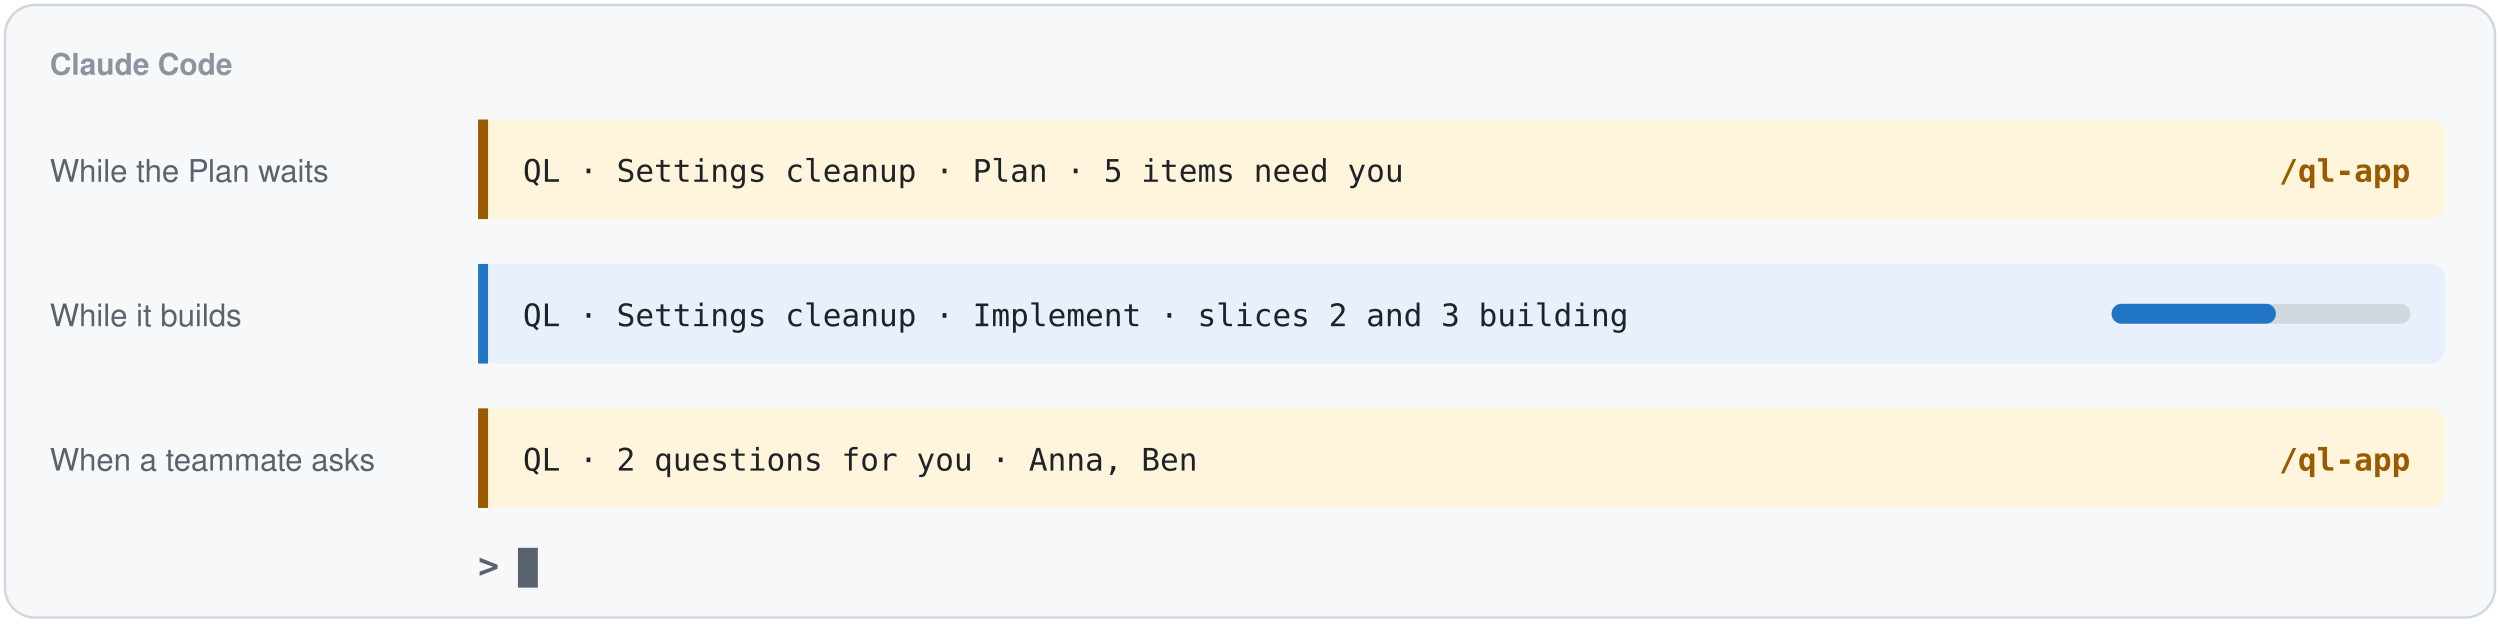
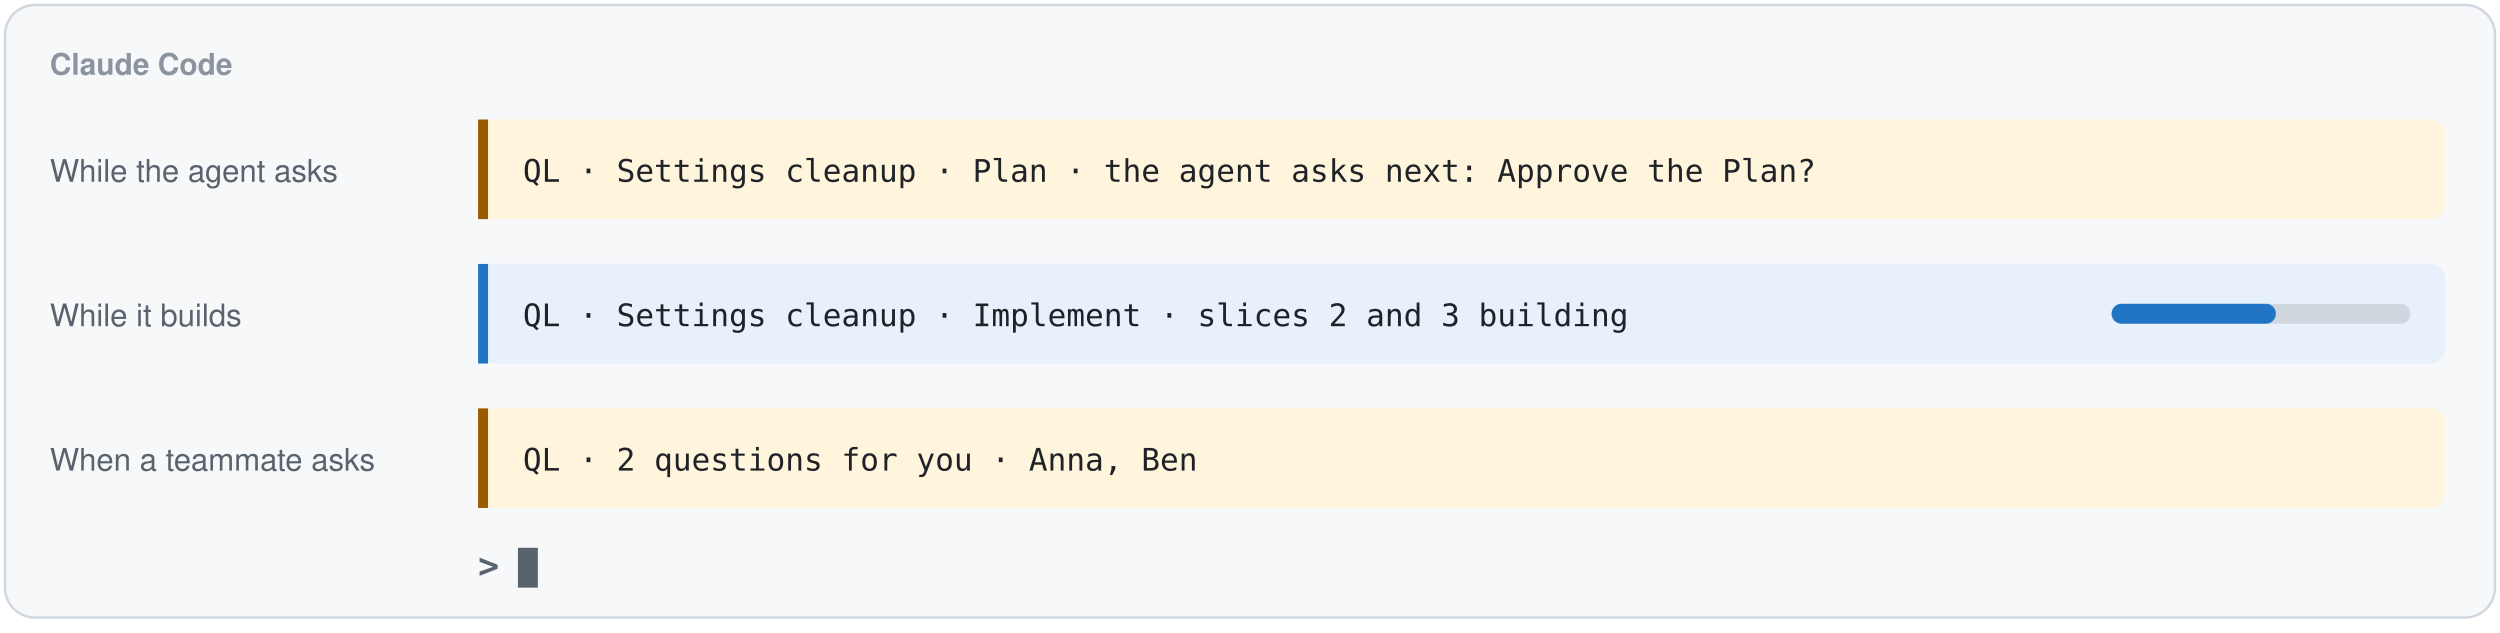
- <svg xmlns="http://www.w3.org/2000/svg" width="1004" height="254" viewBox="-2 -2 1004 254" role="img" aria-label="The band above the Claude Code prompt: the Plan needs you, how the build runs, or teammates’ questions for you">
+ <svg xmlns="http://www.w3.org/2000/svg" width="1004" height="254" viewBox="-2 -2 1004 254" role="img" aria-label="The band above the Claude Code prompt: the question the agent asks next, how the build runs, or teammates’ questions for you">
  <rect x="0" y="0" width="1000" height="246" rx="12" fill="#f6f8fa" stroke="#d0d7de" stroke-width="1" />
  <text x="18" y="28" font-family="-apple-system, BlinkMacSystemFont, 'Segoe UI', 'Helvetica Neue', Helvetica, Arial, sans-serif" font-size="12" font-weight="600" fill="#8c959f" text-anchor="start">Claude Code</text>
-   <text x="18" y="71" font-family="-apple-system, BlinkMacSystemFont, 'Segoe UI', 'Helvetica Neue', Helvetica, Arial, sans-serif" font-size="12.5" font-weight="500" fill="#59636e" text-anchor="start">While the Plan waits</text>
+   <text x="18" y="71" font-family="-apple-system, BlinkMacSystemFont, 'Segoe UI', 'Helvetica Neue', Helvetica, Arial, sans-serif" font-size="12.5" font-weight="500" fill="#59636e" text-anchor="start">While the agent asks</text>
  <rect x="190" y="46" width="790" height="40" rx="6" fill="#fff4dc" />
  <rect x="190" y="46" width="4" height="40" fill="#9a5b00" />
-   <text x="208" y="71" font-family="ui-monospace, SFMono-Regular, Menlo, Consolas, monospace" font-size="12.5" font-weight="500" fill="#1f2328" text-anchor="start">QL · Settings cleanup · Plan · 5 items need you</text>
-   <text x="966" y="71" font-family="ui-monospace, SFMono-Regular, Menlo, Consolas, monospace" font-size="12.5" font-weight="600" fill="#9a5b00" text-anchor="end">/ql-app</text>
+   <text x="208" y="71" font-family="ui-monospace, SFMono-Regular, Menlo, Consolas, monospace" font-size="12.5" font-weight="500" fill="#1f2328" text-anchor="start">QL · Settings cleanup · Plan · the agent asks next: Approve the Plan?</text>
  <text x="18" y="129" font-family="-apple-system, BlinkMacSystemFont, 'Segoe UI', 'Helvetica Neue', Helvetica, Arial, sans-serif" font-size="12.5" font-weight="500" fill="#59636e" text-anchor="start">While it builds</text>
  <rect x="190" y="104" width="790" height="40" rx="6" fill="#e8f1fb" />
  <rect x="190" y="104" width="4" height="40" fill="#2076c5" />
  <text x="208" y="129" font-family="ui-monospace, SFMono-Regular, Menlo, Consolas, monospace" font-size="12.5" font-weight="500" fill="#1f2328" text-anchor="start">QL · Settings cleanup · Implement · slices 2 and 3 building</text>
  <rect x="846" y="120" width="120" height="8" rx="4" fill="#d0d7de" />
  <rect x="846" y="120" width="66" height="8" rx="4" fill="#2076c5" />
  <text x="18" y="187" font-family="-apple-system, BlinkMacSystemFont, 'Segoe UI', 'Helvetica Neue', Helvetica, Arial, sans-serif" font-size="12.5" font-weight="500" fill="#59636e" text-anchor="start">When a teammate asks</text>
  <rect x="190" y="162" width="790" height="40" rx="6" fill="#fff4dc" />
  <rect x="190" y="162" width="4" height="40" fill="#9a5b00" />
  <text x="208" y="187" font-family="ui-monospace, SFMono-Regular, Menlo, Consolas, monospace" font-size="12.5" font-weight="500" fill="#1f2328" text-anchor="start">QL · 2 questions for you · Anna, Ben</text>
-   <text x="966" y="187" font-family="ui-monospace, SFMono-Regular, Menlo, Consolas, monospace" font-size="12.5" font-weight="600" fill="#9a5b00" text-anchor="end">/ql-app</text>
  <text x="190" y="230" font-family="ui-monospace, SFMono-Regular, Menlo, Consolas, monospace" font-size="14" font-weight="600" fill="#59636e" text-anchor="start">&gt;</text>
  <rect x="206" y="218" width="8" height="16" fill="#59636e" />
</svg>
